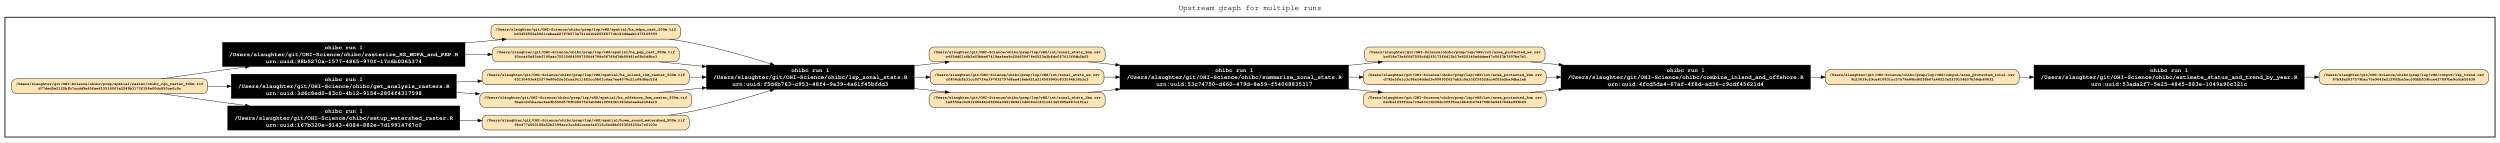
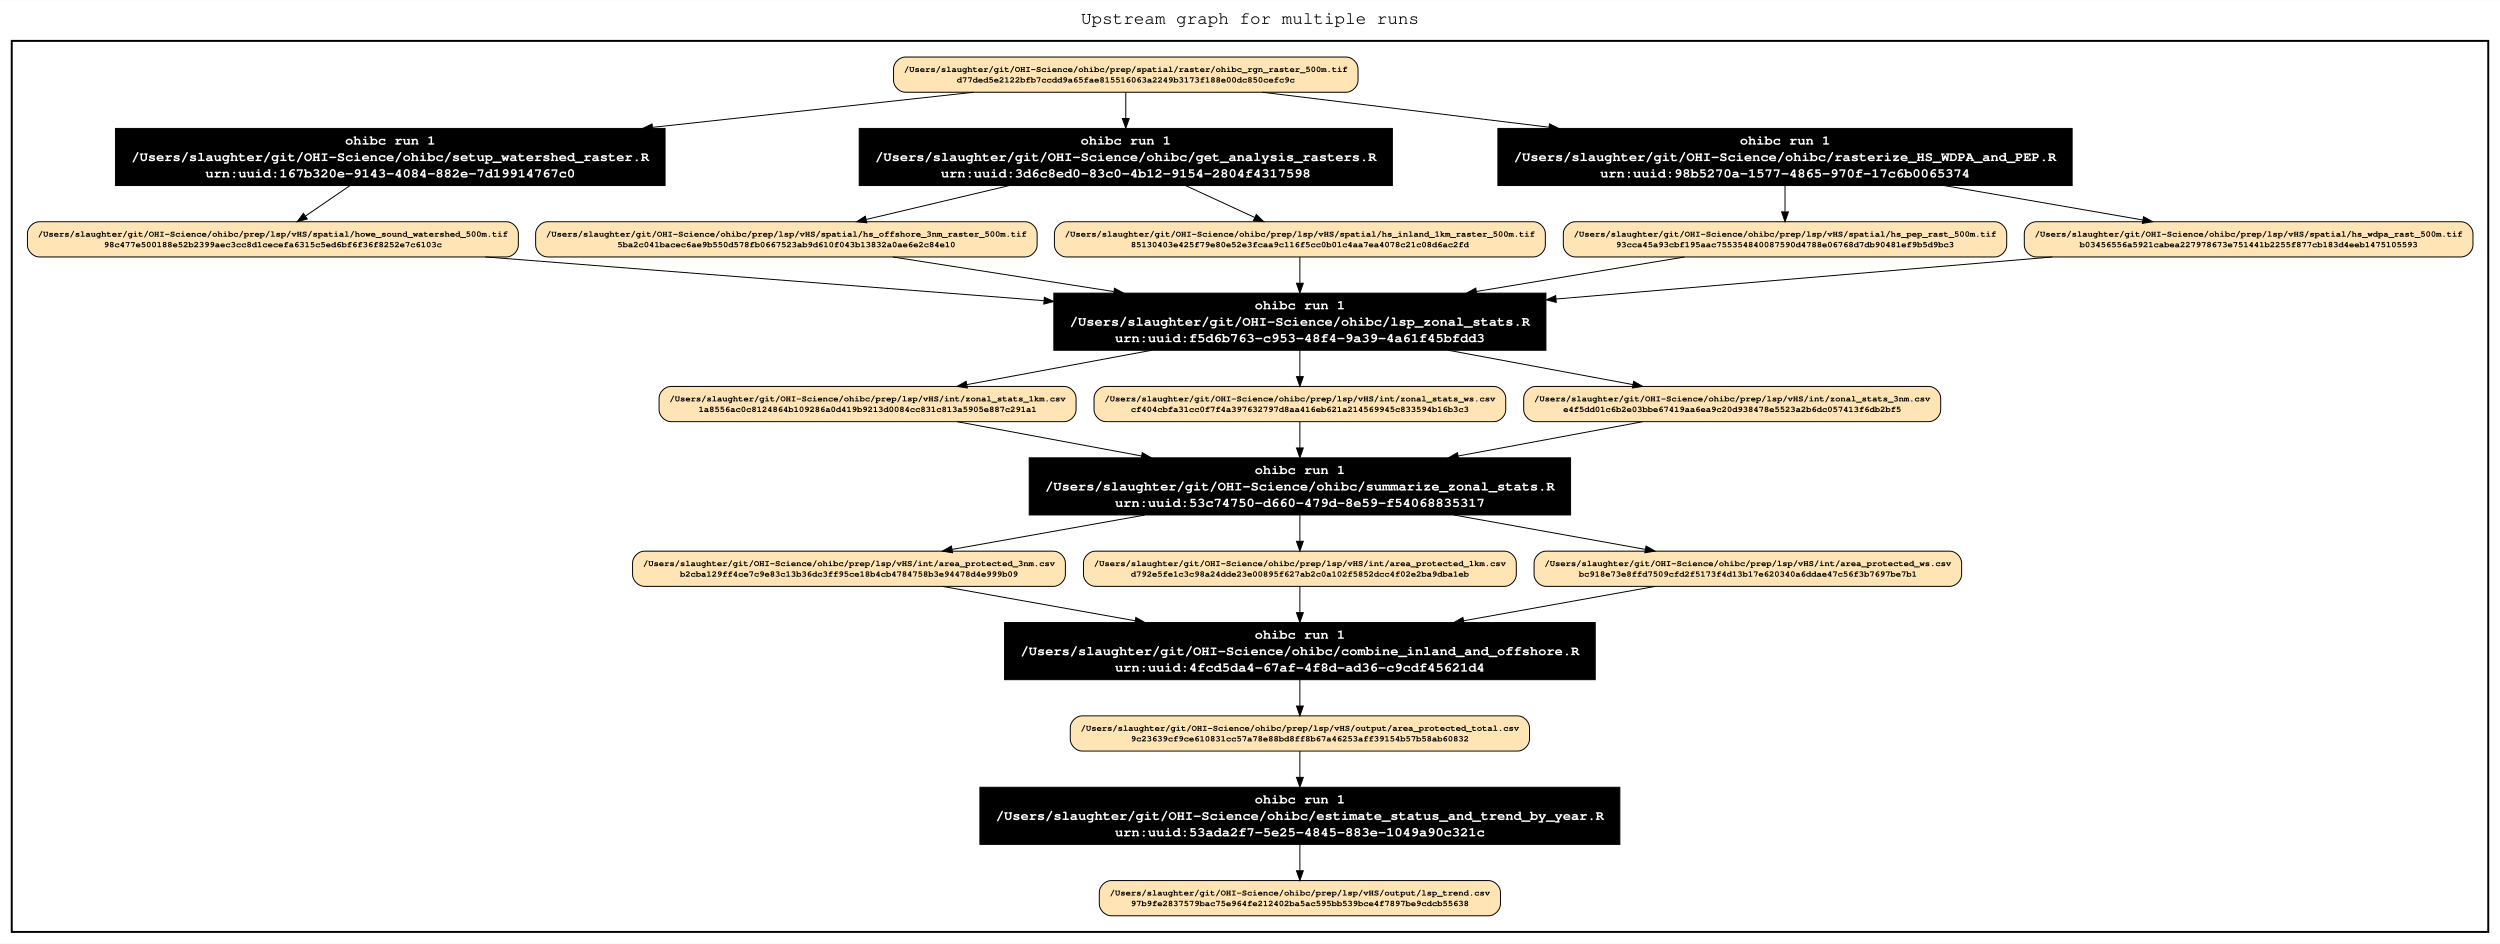
- <svg xmlns="http://www.w3.org/2000/svg" width="6054pt" height="344pt" viewBox="0.00 0.00 6054.09 343.60">
-   <g id="graph0" class="graph" transform="scale(1 1) rotate(0) translate(4 339.6)">
-     <polygon fill="white" stroke="none" points="-4,4 -4,-339.6 6050.09,-339.6 6050.09,4 -4,4" />
-     <text text-anchor="middle" x="3023.04" y="-315.4" font-family="Courier,monospace" font-size="18.00">Upstream graph for multiple runs</text>
+ <svg xmlns="http://www.w3.org/2000/svg" width="2556pt" height="965pt" viewBox="0.00 0.00 2556.00 964.60">
+   <g id="graph0" class="graph" transform="scale(1 1) rotate(0) translate(4 960.6)">
+     <polygon fill="white" stroke="none" points="-4,4 -4,-960.6 2552,-960.6 2552,4 -4,4" />
+     <text text-anchor="middle" x="1274" y="-936.4" font-family="Courier,monospace" font-size="18.00">Upstream graph for multiple runs</text>
    <g id="clust1" class="cluster">
-       <polygon fill="none" stroke="black" stroke-width="2" points="8,-8 8,-298 6038.09,-298 6038.09,-8 8,-8" />
+       <polygon fill="none" stroke="black" stroke-width="2" points="8,-8 8,-919 2540,-919 2540,-8 8,-8" />
    </g>
    <g id="clust2" class="cluster">
-       <polygon fill="none" stroke="white" stroke-width="2" points="16,-16 16,-290 6030.09,-290 6030.09,-16 16,-16" />
+       <polygon fill="none" stroke="white" stroke-width="2" points="16,-16 16,-911 2532,-911 2532,-16 16,-16" />
    </g>
    <g id="node1" class="node">
-       <polygon fill="black" stroke="black" points="3776.24,-123.8 3776.24,-182.2 4380.14,-182.2 4380.14,-123.8 3776.24,-123.8" />
-       <text text-anchor="middle" x="4078.19" y="-165.6" font-family="Courier,monospace" font-weight="bold" font-size="14.00" fill="white">ohibc run 1 </text>
-       <text text-anchor="middle" x="4078.19" y="-148.8" font-family="Courier,monospace" font-weight="bold" font-size="14.00" fill="white"> /Users/slaughter/git/OHI-Science/ohibc/combine_inland_and_offshore.R </text>
-       <text text-anchor="middle" x="4078.19" y="-132" font-family="Courier,monospace" font-weight="bold" font-size="14.00" fill="white"> urn:uuid:4fcd5da4-67af-4f8d-ad36-c9cdf45621d4</text>
+       <polygon fill="black" stroke="black" points="1023.05,-265.9 1023.05,-324.3 1626.95,-324.3 1626.95,-265.9 1023.05,-265.9" />
+       <text text-anchor="middle" x="1325" y="-307.7" font-family="Courier,monospace" font-weight="bold" font-size="14.00" fill="white">ohibc run 1 </text>
+       <text text-anchor="middle" x="1325" y="-290.9" font-family="Courier,monospace" font-weight="bold" font-size="14.00" fill="white"> /Users/slaughter/git/OHI-Science/ohibc/combine_inland_and_offshore.R </text>
+       <text text-anchor="middle" x="1325" y="-274.1" font-family="Courier,monospace" font-weight="bold" font-size="14.00" fill="white"> urn:uuid:4fcd5da4-67af-4f8d-ad36-c9cdf45621d4</text>
    </g>
    <g id="node9" class="node">
-       <path fill="#ffe4b5" stroke="black" d="M4428.14,-135C4428.14,-135 4873.66,-135 4873.66,-135 4879.66,-135 4885.66,-141 4885.66,-147 4885.66,-147 4885.66,-159 4885.66,-159 4885.66,-165 4879.66,-171 4873.66,-171 4873.66,-171 4428.14,-171 4428.14,-171 4422.14,-171 4416.14,-165 4416.14,-159 4416.14,-159 4416.14,-147 4416.14,-147 4416.14,-141 4422.14,-135 4428.14,-135" />
-       <text text-anchor="middle" x="4650.9" y="-155.9" font-family="Courier,monospace" font-weight="bold" font-size="9.00">/Users/slaughter/git/OHI-Science/ohibc/prep/lsp/vHS/output/area_protected_total.csv </text>
-       <text text-anchor="middle" x="4650.9" y="-145.1" font-family="Courier,monospace" font-weight="bold" font-size="9.00"> 9c23639cf9ce610831cc57a78e88bd8ff8b67a46253aff39154b57b58ab60832</text>
+       <path fill="#ffe4b5" stroke="black" d="M1102.24,-192.9C1102.24,-192.9 1547.76,-192.9 1547.76,-192.9 1553.76,-192.9 1559.76,-198.9 1559.76,-204.9 1559.76,-204.9 1559.76,-216.9 1559.76,-216.9 1559.76,-222.9 1553.76,-228.9 1547.76,-228.9 1547.76,-228.9 1102.24,-228.9 1102.24,-228.9 1096.24,-228.9 1090.24,-222.9 1090.24,-216.9 1090.24,-216.9 1090.24,-204.9 1090.24,-204.9 1090.24,-198.9 1096.24,-192.9 1102.24,-192.9" />
+       <text text-anchor="middle" x="1325" y="-213.6" font-family="Courier,monospace" font-weight="bold" font-size="9.00">/Users/slaughter/git/OHI-Science/ohibc/prep/lsp/vHS/output/area_protected_total.csv </text>
+       <text text-anchor="middle" x="1325" y="-202.8" font-family="Courier,monospace" font-weight="bold" font-size="9.00"> 9c23639cf9ce610831cc57a78e88bd8ff8b67a46253aff39154b57b58ab60832</text>
    </g>
    <g id="edge17" class="edge">
-       <path fill="none" stroke="black" d="M4380.42,-153C4388.9,-153 4397.36,-153 4405.77,-153" />
-       <polygon fill="black" stroke="black" points="4406,-156.5 4416,-153 4406,-149.5 4406,-156.5" />
+       <path fill="none" stroke="black" d="M1325,-265.811C1325,-257.191 1325,-247.735 1325,-239.182" />
+       <polygon fill="black" stroke="black" points="1328.5,-238.963 1325,-228.963 1321.5,-238.963 1328.5,-238.963" />
    </g>
    <g id="node2" class="node">
-       <polygon fill="black" stroke="black" points="2708.2,-123.8 2708.2,-182.2 3261.71,-182.2 3261.71,-123.8 2708.2,-123.8" />
-       <text text-anchor="middle" x="2984.95" y="-165.6" font-family="Courier,monospace" font-weight="bold" font-size="14.00" fill="white">ohibc run 1 </text>
-       <text text-anchor="middle" x="2984.95" y="-148.8" font-family="Courier,monospace" font-weight="bold" font-size="14.00" fill="white"> /Users/slaughter/git/OHI-Science/ohibc/summarize_zonal_stats.R </text>
-       <text text-anchor="middle" x="2984.95" y="-132" font-family="Courier,monospace" font-weight="bold" font-size="14.00" fill="white"> urn:uuid:53c74750-d660-479d-8e59-f54068835317</text>
+       <polygon fill="black" stroke="black" points="1048.24,-434.3 1048.24,-492.7 1601.76,-492.7 1601.76,-434.3 1048.24,-434.3" />
+       <text text-anchor="middle" x="1325" y="-476.1" font-family="Courier,monospace" font-weight="bold" font-size="14.00" fill="white">ohibc run 1 </text>
+       <text text-anchor="middle" x="1325" y="-459.3" font-family="Courier,monospace" font-weight="bold" font-size="14.00" fill="white"> /Users/slaughter/git/OHI-Science/ohibc/summarize_zonal_stats.R </text>
+       <text text-anchor="middle" x="1325" y="-442.5" font-family="Courier,monospace" font-weight="bold" font-size="14.00" fill="white"> urn:uuid:53c74750-d660-479d-8e59-f54068835317</text>
    </g>
    <g id="node16" class="node">
-       <path fill="#ffe4b5" stroke="black" d="M3309.71,-80C3309.71,-80 3728.24,-80 3728.24,-80 3734.24,-80 3740.24,-86 3740.24,-92 3740.24,-92 3740.24,-104 3740.24,-104 3740.24,-110 3734.24,-116 3728.24,-116 3728.24,-116 3309.71,-116 3309.71,-116 3303.71,-116 3297.71,-110 3297.71,-104 3297.71,-104 3297.71,-92 3297.71,-92 3297.71,-86 3303.71,-80 3309.71,-80" />
-       <text text-anchor="middle" x="3518.97" y="-100.9" font-family="Courier,monospace" font-weight="bold" font-size="9.00">/Users/slaughter/git/OHI-Science/ohibc/prep/lsp/vHS/int/area_protected_3nm.csv </text>
-       <text text-anchor="middle" x="3518.97" y="-90.1" font-family="Courier,monospace" font-weight="bold" font-size="9.00"> b2cba129ff4ce7c9e83c13b36dc3ff95ce18b4cb4784758b3e94478d4e999b09</text>
+       <path fill="#ffe4b5" stroke="black" d="M654.736,-361.3C654.736,-361.3 1073.26,-361.3 1073.26,-361.3 1079.26,-361.3 1085.26,-367.3 1085.26,-373.3 1085.26,-373.3 1085.26,-385.3 1085.26,-385.3 1085.26,-391.3 1079.26,-397.3 1073.26,-397.3 1073.26,-397.3 654.736,-397.3 654.736,-397.3 648.736,-397.3 642.736,-391.3 642.736,-385.3 642.736,-385.3 642.736,-373.3 642.736,-373.3 642.736,-367.3 648.736,-361.3 654.736,-361.3" />
+       <text text-anchor="middle" x="864" y="-382" font-family="Courier,monospace" font-weight="bold" font-size="9.00">/Users/slaughter/git/OHI-Science/ohibc/prep/lsp/vHS/int/area_protected_3nm.csv </text>
+       <text text-anchor="middle" x="864" y="-371.2" font-family="Courier,monospace" font-weight="bold" font-size="9.00"> b2cba129ff4ce7c9e83c13b36dc3ff95ce18b4cb4784758b3e94478d4e999b09</text>
    </g>
    <g id="edge24" class="edge">
-       <path fill="none" stroke="black" d="M3262.09,-124.453C3286.22,-121.958 3310.25,-119.474 3333.36,-117.085" />
-       <polygon fill="black" stroke="black" points="3333.97,-120.54 3343.56,-116.03 3333.25,-113.577 3333.97,-120.54" />
+       <path fill="none" stroke="black" d="M1166.67,-434.269C1101.53,-422.653 1027.83,-409.511 969.461,-399.105" />
+       <polygon fill="black" stroke="black" points="969.95,-395.637 959.491,-397.327 968.721,-402.528 969.95,-395.637" />
    </g>
    <g id="node17" class="node">
-       <path fill="#ffe4b5" stroke="black" d="M3309.71,-135C3309.71,-135 3728.24,-135 3728.24,-135 3734.24,-135 3740.24,-141 3740.24,-147 3740.24,-147 3740.24,-159 3740.24,-159 3740.24,-165 3734.24,-171 3728.24,-171 3728.24,-171 3309.71,-171 3309.71,-171 3303.71,-171 3297.71,-165 3297.71,-159 3297.71,-159 3297.71,-147 3297.71,-147 3297.71,-141 3303.71,-135 3309.71,-135" />
-       <text text-anchor="middle" x="3518.97" y="-155.9" font-family="Courier,monospace" font-weight="bold" font-size="9.00">/Users/slaughter/git/OHI-Science/ohibc/prep/lsp/vHS/int/area_protected_1km.csv </text>
-       <text text-anchor="middle" x="3518.97" y="-145.1" font-family="Courier,monospace" font-weight="bold" font-size="9.00"> d792e5fe1c3c98a24dde23e00895f627ab2c0a102f5852dcc4f02e2ba9dba1eb</text>
+       <path fill="#ffe4b5" stroke="black" d="M1115.74,-361.3C1115.74,-361.3 1534.26,-361.3 1534.26,-361.3 1540.26,-361.3 1546.26,-367.3 1546.26,-373.3 1546.26,-373.3 1546.26,-385.3 1546.26,-385.3 1546.26,-391.3 1540.26,-397.3 1534.26,-397.3 1534.26,-397.3 1115.74,-397.3 1115.74,-397.3 1109.74,-397.3 1103.74,-391.3 1103.74,-385.3 1103.74,-385.3 1103.74,-373.3 1103.74,-373.3 1103.74,-367.3 1109.74,-361.3 1115.74,-361.3" />
+       <text text-anchor="middle" x="1325" y="-382" font-family="Courier,monospace" font-weight="bold" font-size="9.00">/Users/slaughter/git/OHI-Science/ohibc/prep/lsp/vHS/int/area_protected_1km.csv </text>
+       <text text-anchor="middle" x="1325" y="-371.2" font-family="Courier,monospace" font-weight="bold" font-size="9.00"> d792e5fe1c3c98a24dde23e00895f627ab2c0a102f5852dcc4f02e2ba9dba1eb</text>
    </g>
    <g id="edge25" class="edge">
-       <path fill="none" stroke="black" d="M3262.09,-153C3270.54,-153 3278.98,-153 3287.38,-153" />
-       <polygon fill="black" stroke="black" points="3287.59,-156.5 3297.59,-153 3287.59,-149.5 3287.59,-156.5" />
+       <path fill="none" stroke="black" d="M1325,-434.211C1325,-425.591 1325,-416.135 1325,-407.582" />
+       <polygon fill="black" stroke="black" points="1328.5,-407.363 1325,-397.363 1321.5,-407.363 1328.5,-407.363" />
    </g>
    <g id="node19" class="node">
-       <path fill="#ffe4b5" stroke="black" d="M3312.41,-190C3312.41,-190 3725.54,-190 3725.54,-190 3731.54,-190 3737.54,-196 3737.54,-202 3737.54,-202 3737.54,-214 3737.54,-214 3737.54,-220 3731.54,-226 3725.54,-226 3725.54,-226 3312.41,-226 3312.41,-226 3306.41,-226 3300.41,-220 3300.41,-214 3300.41,-214 3300.41,-202 3300.41,-202 3300.41,-196 3306.41,-190 3312.41,-190" />
-       <text text-anchor="middle" x="3518.97" y="-210.9" font-family="Courier,monospace" font-weight="bold" font-size="9.00">/Users/slaughter/git/OHI-Science/ohibc/prep/lsp/vHS/int/area_protected_ws.csv </text>
-       <text text-anchor="middle" x="3518.97" y="-200.1" font-family="Courier,monospace" font-weight="bold" font-size="9.00"> bc918e73e8ffd7509cfd2f5173f4d13b17e620340a6ddae47c56f3b7697be7b1</text>
+       <path fill="#ffe4b5" stroke="black" d="M1576.44,-361.3C1576.44,-361.3 1989.56,-361.3 1989.56,-361.3 1995.56,-361.3 2001.56,-367.3 2001.56,-373.3 2001.56,-373.3 2001.56,-385.3 2001.56,-385.3 2001.56,-391.3 1995.56,-397.3 1989.56,-397.3 1989.56,-397.3 1576.44,-397.3 1576.44,-397.3 1570.44,-397.3 1564.44,-391.3 1564.44,-385.3 1564.44,-385.3 1564.44,-373.3 1564.44,-373.3 1564.44,-367.3 1570.44,-361.3 1576.44,-361.3" />
+       <text text-anchor="middle" x="1783" y="-382" font-family="Courier,monospace" font-weight="bold" font-size="9.00">/Users/slaughter/git/OHI-Science/ohibc/prep/lsp/vHS/int/area_protected_ws.csv </text>
+       <text text-anchor="middle" x="1783" y="-371.2" font-family="Courier,monospace" font-weight="bold" font-size="9.00"> bc918e73e8ffd7509cfd2f5173f4d13b17e620340a6ddae47c56f3b7697be7b1</text>
    </g>
    <g id="edge26" class="edge">
-       <path fill="none" stroke="black" d="M3262.09,-181.547C3286.22,-184.042 3310.25,-186.526 3333.36,-188.915" />
-       <polygon fill="black" stroke="black" points="3333.25,-192.423 3343.56,-189.97 3333.97,-185.46 3333.25,-192.423" />
+       <path fill="none" stroke="black" d="M1482.3,-434.269C1547.02,-422.653 1620.24,-409.511 1678.22,-399.105" />
+       <polygon fill="black" stroke="black" points="1678.91,-402.538 1688.13,-397.327 1677.67,-395.648 1678.91,-402.538" />
    </g>
    <g id="node3" class="node">
-       <polygon fill="black" stroke="black" points="1706.75,-123.8 1706.75,-182.2 2209.86,-182.2 2209.86,-123.8 1706.75,-123.8" />
-       <text text-anchor="middle" x="1958.3" y="-165.6" font-family="Courier,monospace" font-weight="bold" font-size="14.00" fill="white">ohibc run 1 </text>
-       <text text-anchor="middle" x="1958.3" y="-148.8" font-family="Courier,monospace" font-weight="bold" font-size="14.00" fill="white"> /Users/slaughter/git/OHI-Science/ohibc/lsp_zonal_stats.R </text>
-       <text text-anchor="middle" x="1958.3" y="-132" font-family="Courier,monospace" font-weight="bold" font-size="14.00" fill="white"> urn:uuid:f5d6b763-c953-48f4-9a39-4a61f45bfdd3</text>
+       <polygon fill="black" stroke="black" points="1073.44,-602.7 1073.44,-661.1 1576.56,-661.1 1576.56,-602.7 1073.44,-602.7" />
+       <text text-anchor="middle" x="1325" y="-644.5" font-family="Courier,monospace" font-weight="bold" font-size="14.00" fill="white">ohibc run 1 </text>
+       <text text-anchor="middle" x="1325" y="-627.7" font-family="Courier,monospace" font-weight="bold" font-size="14.00" fill="white"> /Users/slaughter/git/OHI-Science/ohibc/lsp_zonal_stats.R </text>
+       <text text-anchor="middle" x="1325" y="-610.9" font-family="Courier,monospace" font-weight="bold" font-size="14.00" fill="white"> urn:uuid:f5d6b763-c953-48f4-9a39-4a61f45bfdd3</text>
    </g>
    <g id="node10" class="node">
-       <path fill="#ffe4b5" stroke="black" d="M2257.86,-80C2257.86,-80 2660.2,-80 2660.2,-80 2666.2,-80 2672.2,-86 2672.2,-92 2672.2,-92 2672.2,-104 2672.2,-104 2672.2,-110 2666.2,-116 2660.2,-116 2660.2,-116 2257.86,-116 2257.86,-116 2251.86,-116 2245.86,-110 2245.86,-104 2245.86,-104 2245.86,-92 2245.86,-92 2245.86,-86 2251.86,-80 2257.86,-80" />
-       <text text-anchor="middle" x="2459.03" y="-100.9" font-family="Courier,monospace" font-weight="bold" font-size="9.00">/Users/slaughter/git/OHI-Science/ohibc/prep/lsp/vHS/int/zonal_stats_1km.csv </text>
-       <text text-anchor="middle" x="2459.03" y="-90.1" font-family="Courier,monospace" font-weight="bold" font-size="9.00"> 1a8556ac0c8124864b109286a0d419b9213d0084cc831c813a5905e887c291a1</text>
+       <path fill="#ffe4b5" stroke="black" d="M681.834,-529.7C681.834,-529.7 1084.17,-529.7 1084.17,-529.7 1090.17,-529.7 1096.17,-535.7 1096.17,-541.7 1096.17,-541.7 1096.17,-553.7 1096.17,-553.7 1096.17,-559.7 1090.17,-565.7 1084.17,-565.7 1084.17,-565.7 681.834,-565.7 681.834,-565.7 675.834,-565.7 669.834,-559.7 669.834,-553.7 669.834,-553.7 669.834,-541.7 669.834,-541.7 669.834,-535.7 675.834,-529.7 681.834,-529.7" />
+       <text text-anchor="middle" x="883" y="-550.4" font-family="Courier,monospace" font-weight="bold" font-size="9.00">/Users/slaughter/git/OHI-Science/ohibc/prep/lsp/vHS/int/zonal_stats_1km.csv </text>
+       <text text-anchor="middle" x="883" y="-539.6" font-family="Courier,monospace" font-weight="bold" font-size="9.00"> 1a8556ac0c8124864b109286a0d419b9213d0084cc831c813a5905e887c291a1</text>
    </g>
    <g id="edge18" class="edge">
-       <path fill="none" stroke="black" d="M2210.13,-125.339C2235.28,-122.565 2260.41,-119.794 2284.5,-117.137" />
-       <polygon fill="black" stroke="black" points="2285.2,-120.581 2294.75,-116.006 2284.43,-113.624 2285.2,-120.581" />
+       <path fill="none" stroke="black" d="M1173.2,-602.669C1110.87,-591.077 1040.37,-577.966 984.462,-567.569" />
+       <polygon fill="black" stroke="black" points="985.027,-564.114 974.555,-565.727 983.747,-570.996 985.027,-564.114" />
    </g>
    <g id="node12" class="node">
-       <path fill="#ffe4b5" stroke="black" d="M2260.56,-135C2260.56,-135 2657.5,-135 2657.5,-135 2663.5,-135 2669.5,-141 2669.5,-147 2669.5,-147 2669.5,-159 2669.5,-159 2669.5,-165 2663.5,-171 2657.5,-171 2657.5,-171 2260.56,-171 2260.56,-171 2254.56,-171 2248.56,-165 2248.56,-159 2248.56,-159 2248.56,-147 2248.56,-147 2248.56,-141 2254.56,-135 2260.56,-135" />
-       <text text-anchor="middle" x="2459.03" y="-155.9" font-family="Courier,monospace" font-weight="bold" font-size="9.00">/Users/slaughter/git/OHI-Science/ohibc/prep/lsp/vHS/int/zonal_stats_ws.csv </text>
-       <text text-anchor="middle" x="2459.03" y="-145.1" font-family="Courier,monospace" font-weight="bold" font-size="9.00"> cf404cbfa31cc0f7f4a397632797d8aa416eb621a214569945c833594b16b3c3</text>
+       <path fill="#ffe4b5" stroke="black" d="M1126.53,-529.7C1126.53,-529.7 1523.47,-529.7 1523.47,-529.7 1529.47,-529.7 1535.47,-535.7 1535.47,-541.7 1535.47,-541.7 1535.47,-553.7 1535.47,-553.7 1535.47,-559.7 1529.47,-565.7 1523.47,-565.7 1523.47,-565.7 1126.53,-565.7 1126.53,-565.7 1120.53,-565.7 1114.53,-559.7 1114.53,-553.7 1114.53,-553.7 1114.53,-541.7 1114.53,-541.7 1114.53,-535.7 1120.53,-529.7 1126.53,-529.7" />
+       <text text-anchor="middle" x="1325" y="-550.4" font-family="Courier,monospace" font-weight="bold" font-size="9.00">/Users/slaughter/git/OHI-Science/ohibc/prep/lsp/vHS/int/zonal_stats_ws.csv </text>
+       <text text-anchor="middle" x="1325" y="-539.6" font-family="Courier,monospace" font-weight="bold" font-size="9.00"> cf404cbfa31cc0f7f4a397632797d8aa416eb621a214569945c833594b16b3c3</text>
    </g>
    <g id="edge20" class="edge">
-       <path fill="none" stroke="black" d="M2210.13,-153C2219.57,-153 2229.01,-153 2238.39,-153" />
-       <polygon fill="black" stroke="black" points="2238.54,-156.5 2248.54,-153 2238.54,-149.5 2238.54,-156.5" />
+       <path fill="none" stroke="black" d="M1325,-602.611C1325,-593.991 1325,-584.535 1325,-575.982" />
+       <polygon fill="black" stroke="black" points="1328.5,-575.763 1325,-565.763 1321.5,-575.763 1328.5,-575.763" />
    </g>
    <g id="node21" class="node">
-       <path fill="#ffe4b5" stroke="black" d="M2257.86,-190C2257.86,-190 2660.2,-190 2660.2,-190 2666.2,-190 2672.2,-196 2672.2,-202 2672.2,-202 2672.2,-214 2672.2,-214 2672.2,-220 2666.2,-226 2660.2,-226 2660.2,-226 2257.86,-226 2257.86,-226 2251.86,-226 2245.86,-220 2245.86,-214 2245.86,-214 2245.86,-202 2245.86,-202 2245.86,-196 2251.86,-190 2257.86,-190" />
-       <text text-anchor="middle" x="2459.03" y="-210.9" font-family="Courier,monospace" font-weight="bold" font-size="9.00">/Users/slaughter/git/OHI-Science/ohibc/prep/lsp/vHS/int/zonal_stats_3nm.csv </text>
-       <text text-anchor="middle" x="2459.03" y="-200.1" font-family="Courier,monospace" font-weight="bold" font-size="9.00"> e4f5dd01c6b2e03bbe67419aa6ea9c20d938478e5523a2b6dc057413f6db2bf5</text>
+       <path fill="#ffe4b5" stroke="black" d="M1565.83,-529.7C1565.83,-529.7 1968.17,-529.7 1968.17,-529.7 1974.17,-529.7 1980.17,-535.7 1980.17,-541.7 1980.17,-541.7 1980.17,-553.7 1980.17,-553.7 1980.17,-559.7 1974.17,-565.7 1968.17,-565.7 1968.17,-565.7 1565.83,-565.7 1565.83,-565.7 1559.83,-565.7 1553.83,-559.7 1553.83,-553.7 1553.83,-553.7 1553.83,-541.7 1553.83,-541.7 1553.83,-535.7 1559.83,-529.7 1565.83,-529.7" />
+       <text text-anchor="middle" x="1767" y="-550.4" font-family="Courier,monospace" font-weight="bold" font-size="9.00">/Users/slaughter/git/OHI-Science/ohibc/prep/lsp/vHS/int/zonal_stats_3nm.csv </text>
+       <text text-anchor="middle" x="1767" y="-539.6" font-family="Courier,monospace" font-weight="bold" font-size="9.00"> e4f5dd01c6b2e03bbe67419aa6ea9c20d938478e5523a2b6dc057413f6db2bf5</text>
    </g>
    <g id="edge28" class="edge">
-       <path fill="none" stroke="black" d="M2210.13,-180.661C2235.28,-183.435 2260.41,-186.206 2284.5,-188.863" />
-       <polygon fill="black" stroke="black" points="2284.43,-192.376 2294.75,-189.994 2285.2,-185.419 2284.43,-192.376" />
+       <path fill="none" stroke="black" d="M1476.8,-602.669C1539.13,-591.077 1609.63,-577.966 1665.54,-567.569" />
+       <polygon fill="black" stroke="black" points="1666.25,-570.996 1675.44,-565.727 1664.97,-564.114 1666.25,-570.996" />
    </g>
    <g id="node4" class="node">
-       <polygon fill="black" stroke="black" points="547.521,-24.8 547.521,-83.2 1109.43,-83.2 1109.43,-24.8 547.521,-24.8" />
-       <text text-anchor="middle" x="828.476" y="-66.6" font-family="Courier,monospace" font-weight="bold" font-size="14.00" fill="white">ohibc run 1 </text>
-       <text text-anchor="middle" x="828.476" y="-49.8" font-family="Courier,monospace" font-weight="bold" font-size="14.00" fill="white"> /Users/slaughter/git/OHI-Science/ohibc/setup_watershed_raster.R </text>
-       <text text-anchor="middle" x="828.476" y="-33" font-family="Courier,monospace" font-weight="bold" font-size="14.00" fill="white"> urn:uuid:167b320e-9143-4084-882e-7d19914767c0</text>
+       <polygon fill="black" stroke="black" points="114.045,-771.1 114.045,-829.5 675.955,-829.5 675.955,-771.1 114.045,-771.1" />
+       <text text-anchor="middle" x="395" y="-812.9" font-family="Courier,monospace" font-weight="bold" font-size="14.00" fill="white">ohibc run 1 </text>
+       <text text-anchor="middle" x="395" y="-796.1" font-family="Courier,monospace" font-weight="bold" font-size="14.00" fill="white"> /Users/slaughter/git/OHI-Science/ohibc/setup_watershed_raster.R </text>
+       <text text-anchor="middle" x="395" y="-779.3" font-family="Courier,monospace" font-weight="bold" font-size="14.00" fill="white"> urn:uuid:167b320e-9143-4084-882e-7d19914767c0</text>
    </g>
    <g id="node13" class="node">
-       <path fill="#ffe4b5" stroke="black" d="M1175.43,-25C1175.43,-25 1653.35,-25 1653.35,-25 1659.35,-25 1665.35,-31 1665.35,-37 1665.35,-37 1665.35,-49 1665.35,-49 1665.35,-55 1659.35,-61 1653.35,-61 1653.35,-61 1175.43,-61 1175.43,-61 1169.43,-61 1163.43,-55 1163.43,-49 1163.43,-49 1163.43,-37 1163.43,-37 1163.43,-31 1169.43,-25 1175.43,-25" />
-       <text text-anchor="middle" x="1414.39" y="-45.9" font-family="Courier,monospace" font-weight="bold" font-size="9.00">/Users/slaughter/git/OHI-Science/ohibc/prep/lsp/vHS/spatial/howe_sound_watershed_500m.tif </text>
-       <text text-anchor="middle" x="1414.39" y="-35.1" font-family="Courier,monospace" font-weight="bold" font-size="9.00"> 98c477e500188e52b2399aec3cc8d1cecefa6315c5ed6bf6f36f8252e7c6103c</text>
+       <path fill="#ffe4b5" stroke="black" d="M36.041,-698.1C36.041,-698.1 513.959,-698.1 513.959,-698.1 519.959,-698.1 525.959,-704.1 525.959,-710.1 525.959,-710.1 525.959,-722.1 525.959,-722.1 525.959,-728.1 519.959,-734.1 513.959,-734.1 513.959,-734.1 36.041,-734.1 36.041,-734.1 30.041,-734.1 24.041,-728.1 24.041,-722.1 24.041,-722.1 24.041,-710.1 24.041,-710.1 24.041,-704.1 30.041,-698.1 36.041,-698.1" />
+       <text text-anchor="middle" x="275" y="-718.8" font-family="Courier,monospace" font-weight="bold" font-size="9.00">/Users/slaughter/git/OHI-Science/ohibc/prep/lsp/vHS/spatial/howe_sound_watershed_500m.tif </text>
+       <text text-anchor="middle" x="275" y="-708" font-family="Courier,monospace" font-weight="bold" font-size="9.00"> 98c477e500188e52b2399aec3cc8d1cecefa6315c5ed6bf6f36f8252e7c6103c</text>
    </g>
    <g id="edge21" class="edge">
-       <path fill="none" stroke="black" d="M1109.46,-48.725C1124.08,-48.45 1138.75,-48.174 1153.31,-47.9" />
-       <polygon fill="black" stroke="black" points="1153.44,-51.398 1163.37,-47.71 1153.3,-44.399 1153.44,-51.398" />
+       <path fill="none" stroke="black" d="M353.703,-771.011C338.881,-760.858 322.367,-749.546 308.309,-739.916" />
+       <polygon fill="black" stroke="black" points="310.138,-736.927 299.91,-734.163 306.182,-742.702 310.138,-736.927" />
    </g>
    <g id="node5" class="node">
-       <polygon fill="black" stroke="black" points="555.92,-101.8 555.92,-160.2 1101.03,-160.2 1101.03,-101.8 555.92,-101.8" />
-       <text text-anchor="middle" x="828.476" y="-143.6" font-family="Courier,monospace" font-weight="bold" font-size="14.00" fill="white">ohibc run 1 </text>
-       <text text-anchor="middle" x="828.476" y="-126.8" font-family="Courier,monospace" font-weight="bold" font-size="14.00" fill="white"> /Users/slaughter/git/OHI-Science/ohibc/get_analysis_rasters.R </text>
-       <text text-anchor="middle" x="828.476" y="-110" font-family="Courier,monospace" font-weight="bold" font-size="14.00" fill="white"> urn:uuid:3d6c8ed0-83c0-4b12-9154-2804f4317598</text>
+       <polygon fill="black" stroke="black" points="874.444,-771.1 874.444,-829.5 1419.56,-829.5 1419.56,-771.1 874.444,-771.1" />
+       <text text-anchor="middle" x="1147" y="-812.9" font-family="Courier,monospace" font-weight="bold" font-size="14.00" fill="white">ohibc run 1 </text>
+       <text text-anchor="middle" x="1147" y="-796.1" font-family="Courier,monospace" font-weight="bold" font-size="14.00" fill="white"> /Users/slaughter/git/OHI-Science/ohibc/get_analysis_rasters.R </text>
+       <text text-anchor="middle" x="1147" y="-779.3" font-family="Courier,monospace" font-weight="bold" font-size="14.00" fill="white"> urn:uuid:3d6c8ed0-83c0-4b12-9154-2804f4317598</text>
    </g>
    <g id="node8" class="node">
-       <path fill="#ffe4b5" stroke="black" d="M1170.03,-80C1170.03,-80 1658.75,-80 1658.75,-80 1664.75,-80 1670.75,-86 1670.75,-92 1670.75,-92 1670.75,-104 1670.75,-104 1670.75,-110 1664.75,-116 1658.75,-116 1658.75,-116 1170.03,-116 1170.03,-116 1164.03,-116 1158.03,-110 1158.03,-104 1158.03,-104 1158.03,-92 1158.03,-92 1158.03,-86 1164.03,-80 1170.03,-80" />
-       <text text-anchor="middle" x="1414.39" y="-100.9" font-family="Courier,monospace" font-weight="bold" font-size="9.00">/Users/slaughter/git/OHI-Science/ohibc/prep/lsp/vHS/spatial/hs_offshore_3nm_raster_500m.tif </text>
-       <text text-anchor="middle" x="1414.39" y="-90.1" font-family="Courier,monospace" font-weight="bold" font-size="9.00"> 5ba2c041bacec6ae9b550d578fb0667523ab9d610f043b13832a0ae6e2c84e10</text>
+       <path fill="#ffe4b5" stroke="black" d="M555.641,-698.1C555.641,-698.1 1044.36,-698.1 1044.36,-698.1 1050.36,-698.1 1056.36,-704.1 1056.36,-710.1 1056.36,-710.1 1056.36,-722.1 1056.36,-722.1 1056.36,-728.1 1050.36,-734.1 1044.36,-734.1 1044.36,-734.1 555.641,-734.1 555.641,-734.1 549.641,-734.1 543.641,-728.1 543.641,-722.1 543.641,-722.1 543.641,-710.1 543.641,-710.1 543.641,-704.1 549.641,-698.1 555.641,-698.1" />
+       <text text-anchor="middle" x="800" y="-718.8" font-family="Courier,monospace" font-weight="bold" font-size="9.00">/Users/slaughter/git/OHI-Science/ohibc/prep/lsp/vHS/spatial/hs_offshore_3nm_raster_500m.tif </text>
+       <text text-anchor="middle" x="800" y="-708" font-family="Courier,monospace" font-weight="bold" font-size="9.00"> 5ba2c041bacec6ae9b550d578fb0667523ab9d610f043b13832a0ae6e2c84e10</text>
    </g>
    <g id="edge16" class="edge">
-       <path fill="none" stroke="black" d="M1101.35,-115.635C1116.72,-114.766 1132.18,-113.893 1147.53,-113.025" />
-       <polygon fill="black" stroke="black" points="1147.82,-116.514 1157.61,-112.455 1147.43,-109.525 1147.82,-116.514" />
+       <path fill="none" stroke="black" d="M1027.58,-771.011C979.476,-759.616 925.206,-746.76 881.73,-736.461" />
+       <polygon fill="black" stroke="black" points="882.313,-733.002 871.775,-734.103 880.699,-739.814 882.313,-733.002" />
    </g>
    <g id="node11" class="node">
-       <path fill="#ffe4b5" stroke="black" d="M1175.43,-135C1175.43,-135 1653.35,-135 1653.35,-135 1659.35,-135 1665.35,-141 1665.35,-147 1665.35,-147 1665.35,-159 1665.35,-159 1665.35,-165 1659.35,-171 1653.35,-171 1653.35,-171 1175.43,-171 1175.43,-171 1169.43,-171 1163.43,-165 1163.43,-159 1163.43,-159 1163.43,-147 1163.43,-147 1163.43,-141 1169.43,-135 1175.43,-135" />
-       <text text-anchor="middle" x="1414.39" y="-155.9" font-family="Courier,monospace" font-weight="bold" font-size="9.00">/Users/slaughter/git/OHI-Science/ohibc/prep/lsp/vHS/spatial/hs_inland_1km_raster_500m.tif </text>
-       <text text-anchor="middle" x="1414.39" y="-145.1" font-family="Courier,monospace" font-weight="bold" font-size="9.00"> 85130403e425f79e80e52e3fcaa9c116f5cc0b01c4aa7ea4078c21c08d6ac2fd</text>
+       <path fill="#ffe4b5" stroke="black" d="M1086.04,-698.1C1086.04,-698.1 1563.96,-698.1 1563.96,-698.1 1569.96,-698.1 1575.96,-704.1 1575.96,-710.1 1575.96,-710.1 1575.96,-722.1 1575.96,-722.1 1575.96,-728.1 1569.96,-734.1 1563.96,-734.1 1563.96,-734.1 1086.04,-734.1 1086.04,-734.1 1080.04,-734.1 1074.04,-728.1 1074.04,-722.1 1074.04,-722.1 1074.04,-710.1 1074.04,-710.1 1074.04,-704.1 1080.04,-698.1 1086.04,-698.1" />
+       <text text-anchor="middle" x="1325" y="-718.8" font-family="Courier,monospace" font-weight="bold" font-size="9.00">/Users/slaughter/git/OHI-Science/ohibc/prep/lsp/vHS/spatial/hs_inland_1km_raster_500m.tif </text>
+       <text text-anchor="middle" x="1325" y="-708" font-family="Courier,monospace" font-weight="bold" font-size="9.00"> 85130403e425f79e80e52e3fcaa9c116f5cc0b01c4aa7ea4078c21c08d6ac2fd</text>
    </g>
    <g id="edge19" class="edge">
-       <path fill="none" stroke="black" d="M1101.35,-141.243C1118.63,-141.895 1136.02,-142.549 1153.25,-143.199" />
-       <polygon fill="black" stroke="black" points="1153.25,-146.701 1163.38,-143.58 1153.51,-139.706 1153.25,-146.701" />
+       <path fill="none" stroke="black" d="M1208.26,-771.011C1231.38,-760.332 1257.29,-748.369 1278.81,-738.431" />
+       <polygon fill="black" stroke="black" points="1280.44,-741.533 1288.05,-734.163 1277.5,-735.178 1280.44,-741.533" />
    </g>
    <g id="node6" class="node">
-       <polygon fill="black" stroke="black" points="534.923,-178.8 534.923,-237.2 1122.03,-237.2 1122.03,-178.8 534.923,-178.8" />
-       <text text-anchor="middle" x="828.476" y="-220.6" font-family="Courier,monospace" font-weight="bold" font-size="14.00" fill="white">ohibc run 1 </text>
-       <text text-anchor="middle" x="828.476" y="-203.8" font-family="Courier,monospace" font-weight="bold" font-size="14.00" fill="white"> /Users/slaughter/git/OHI-Science/ohibc/rasterize_HS_WDPA_and_PEP.R </text>
-       <text text-anchor="middle" x="828.476" y="-187" font-family="Courier,monospace" font-weight="bold" font-size="14.00" fill="white"> urn:uuid:98b5270a-1577-4865-970f-17c6b0065374</text>
+       <polygon fill="black" stroke="black" points="1527.45,-771.1 1527.45,-829.5 2114.55,-829.5 2114.55,-771.1 1527.45,-771.1" />
+       <text text-anchor="middle" x="1821" y="-812.9" font-family="Courier,monospace" font-weight="bold" font-size="14.00" fill="white">ohibc run 1 </text>
+       <text text-anchor="middle" x="1821" y="-796.1" font-family="Courier,monospace" font-weight="bold" font-size="14.00" fill="white"> /Users/slaughter/git/OHI-Science/ohibc/rasterize_HS_WDPA_and_PEP.R </text>
+       <text text-anchor="middle" x="1821" y="-779.3" font-family="Courier,monospace" font-weight="bold" font-size="14.00" fill="white"> urn:uuid:98b5270a-1577-4865-970f-17c6b0065374</text>
    </g>
    <g id="node14" class="node">
-       <path fill="#ffe4b5" stroke="black" d="M1199.72,-190C1199.72,-190 1629.05,-190 1629.05,-190 1635.05,-190 1641.05,-196 1641.05,-202 1641.05,-202 1641.05,-214 1641.05,-214 1641.05,-220 1635.05,-226 1629.05,-226 1629.05,-226 1199.72,-226 1199.72,-226 1193.72,-226 1187.72,-220 1187.72,-214 1187.72,-214 1187.72,-202 1187.72,-202 1187.72,-196 1193.72,-190 1199.72,-190" />
-       <text text-anchor="middle" x="1414.39" y="-210.9" font-family="Courier,monospace" font-weight="bold" font-size="9.00">/Users/slaughter/git/OHI-Science/ohibc/prep/lsp/vHS/spatial/hs_pep_rast_500m.tif </text>
-       <text text-anchor="middle" x="1414.39" y="-200.1" font-family="Courier,monospace" font-weight="bold" font-size="9.00"> 93cca45a93cbf195aac755354840087590d4788e06768d7db90481ef9b5d9bc3</text>
+       <path fill="#ffe4b5" stroke="black" d="M1606.34,-698.1C1606.34,-698.1 2035.66,-698.1 2035.66,-698.1 2041.66,-698.1 2047.66,-704.1 2047.66,-710.1 2047.66,-710.1 2047.66,-722.1 2047.66,-722.1 2047.66,-728.1 2041.66,-734.1 2035.66,-734.1 2035.66,-734.1 1606.34,-734.1 1606.34,-734.1 1600.34,-734.1 1594.34,-728.1 1594.34,-722.1 1594.34,-722.1 1594.34,-710.1 1594.34,-710.1 1594.34,-704.1 1600.34,-698.1 1606.34,-698.1" />
+       <text text-anchor="middle" x="1821" y="-718.8" font-family="Courier,monospace" font-weight="bold" font-size="9.00">/Users/slaughter/git/OHI-Science/ohibc/prep/lsp/vHS/spatial/hs_pep_rast_500m.tif </text>
+       <text text-anchor="middle" x="1821" y="-708" font-family="Courier,monospace" font-weight="bold" font-size="9.00"> 93cca45a93cbf195aac755354840087590d4788e06768d7db90481ef9b5d9bc3</text>
    </g>
    <g id="edge22" class="edge">
-       <path fill="none" stroke="black" d="M1122.29,-208C1140.77,-208 1159.26,-208 1177.44,-208" />
-       <polygon fill="black" stroke="black" points="1177.51,-211.5 1187.51,-208 1177.51,-204.5 1177.51,-211.5" />
+       <path fill="none" stroke="black" d="M1821,-771.011C1821,-762.391 1821,-752.935 1821,-744.382" />
+       <polygon fill="black" stroke="black" points="1824.5,-744.163 1821,-734.163 1817.5,-744.163 1824.5,-744.163" />
    </g>
    <g id="node15" class="node">
-       <path fill="#ffe4b5" stroke="black" d="M1197.02,-245C1197.02,-245 1631.75,-245 1631.75,-245 1637.75,-245 1643.75,-251 1643.75,-257 1643.75,-257 1643.75,-269 1643.75,-269 1643.75,-275 1637.75,-281 1631.75,-281 1631.75,-281 1197.02,-281 1197.02,-281 1191.02,-281 1185.02,-275 1185.02,-269 1185.02,-269 1185.02,-257 1185.02,-257 1185.02,-251 1191.02,-245 1197.02,-245" />
-       <text text-anchor="middle" x="1414.39" y="-265.9" font-family="Courier,monospace" font-weight="bold" font-size="9.00">/Users/slaughter/git/OHI-Science/ohibc/prep/lsp/vHS/spatial/hs_wdpa_rast_500m.tif </text>
-       <text text-anchor="middle" x="1414.39" y="-255.1" font-family="Courier,monospace" font-weight="bold" font-size="9.00"> b03456556a5921cabea227978673e751441b2255f877cb183d4eeb1475105593</text>
+       <path fill="#ffe4b5" stroke="black" d="M2077.64,-698.1C2077.64,-698.1 2512.36,-698.1 2512.36,-698.1 2518.36,-698.1 2524.36,-704.1 2524.36,-710.1 2524.36,-710.1 2524.36,-722.1 2524.36,-722.1 2524.36,-728.1 2518.36,-734.1 2512.36,-734.1 2512.36,-734.1 2077.64,-734.1 2077.64,-734.1 2071.64,-734.1 2065.64,-728.1 2065.64,-722.1 2065.64,-722.1 2065.64,-710.1 2065.64,-710.1 2065.64,-704.1 2071.64,-698.1 2077.64,-698.1" />
+       <text text-anchor="middle" x="2295" y="-718.8" font-family="Courier,monospace" font-weight="bold" font-size="9.00">/Users/slaughter/git/OHI-Science/ohibc/prep/lsp/vHS/spatial/hs_wdpa_rast_500m.tif </text>
+       <text text-anchor="middle" x="2295" y="-708" font-family="Courier,monospace" font-weight="bold" font-size="9.00"> b03456556a5921cabea227978673e751441b2255f877cb183d4eeb1475105593</text>
    </g>
    <g id="edge23" class="edge">
-       <path fill="none" stroke="black" d="M1122.29,-235.581C1152.58,-238.434 1182.86,-241.286 1211.82,-244.014" />
-       <polygon fill="black" stroke="black" points="1211.72,-247.52 1222,-244.973 1212.38,-240.551 1211.72,-247.52" />
+       <path fill="none" stroke="black" d="M1983.79,-771.069C2050.91,-759.429 2126.87,-746.257 2186.94,-735.84" />
+       <polygon fill="black" stroke="black" points="2187.56,-739.284 2196.82,-734.127 2186.37,-732.387 2187.56,-739.284" />
    </g>
    <g id="node7" class="node">
-       <polygon fill="black" stroke="black" points="4921.66,-123.8 4921.66,-182.2 5575.96,-182.2 5575.96,-123.8 4921.66,-123.8" />
-       <text text-anchor="middle" x="5248.81" y="-165.6" font-family="Courier,monospace" font-weight="bold" font-size="14.00" fill="white">ohibc run 1 </text>
-       <text text-anchor="middle" x="5248.81" y="-148.8" font-family="Courier,monospace" font-weight="bold" font-size="14.00" fill="white"> /Users/slaughter/git/OHI-Science/ohibc/estimate_status_and_trend_by_year.R </text>
-       <text text-anchor="middle" x="5248.81" y="-132" font-family="Courier,monospace" font-weight="bold" font-size="14.00" fill="white"> urn:uuid:53ada2f7-5e25-4845-883e-1049a90c321c</text>
+       <polygon fill="black" stroke="black" points="997.853,-97.5 997.853,-155.9 1652.15,-155.9 1652.15,-97.5 997.853,-97.5" />
+       <text text-anchor="middle" x="1325" y="-139.3" font-family="Courier,monospace" font-weight="bold" font-size="14.00" fill="white">ohibc run 1 </text>
+       <text text-anchor="middle" x="1325" y="-122.5" font-family="Courier,monospace" font-weight="bold" font-size="14.00" fill="white"> /Users/slaughter/git/OHI-Science/ohibc/estimate_status_and_trend_by_year.R </text>
+       <text text-anchor="middle" x="1325" y="-105.7" font-family="Courier,monospace" font-weight="bold" font-size="14.00" fill="white"> urn:uuid:53ada2f7-5e25-4845-883e-1049a90c321c</text>
    </g>
    <g id="node20" class="node">
-       <path fill="#ffe4b5" stroke="black" d="M5623.96,-135C5623.96,-135 6010.09,-135 6010.09,-135 6016.09,-135 6022.09,-141 6022.09,-147 6022.09,-147 6022.09,-159 6022.09,-159 6022.09,-165 6016.09,-171 6010.09,-171 6010.09,-171 5623.96,-171 5623.96,-171 5617.96,-171 5611.96,-165 5611.96,-159 5611.96,-159 5611.96,-147 5611.96,-147 5611.96,-141 5617.96,-135 5623.96,-135" />
-       <text text-anchor="middle" x="5817.02" y="-155.9" font-family="Courier,monospace" font-weight="bold" font-size="9.00">/Users/slaughter/git/OHI-Science/ohibc/prep/lsp/vHS/output/lsp_trend.csv </text>
-       <text text-anchor="middle" x="5817.02" y="-145.1" font-family="Courier,monospace" font-weight="bold" font-size="9.00"> 97b9fe2837579bac75e964fe212402ba5ac595bb539bce4f7897be9cdcb55638</text>
+       <path fill="#ffe4b5" stroke="black" d="M1131.93,-24.5C1131.93,-24.5 1518.07,-24.5 1518.07,-24.5 1524.07,-24.5 1530.07,-30.5 1530.07,-36.5 1530.07,-36.5 1530.07,-48.5 1530.07,-48.5 1530.07,-54.5 1524.07,-60.5 1518.07,-60.5 1518.07,-60.5 1131.93,-60.5 1131.93,-60.5 1125.93,-60.5 1119.93,-54.5 1119.93,-48.5 1119.93,-48.5 1119.93,-36.5 1119.93,-36.5 1119.93,-30.5 1125.93,-24.5 1131.93,-24.5" />
+       <text text-anchor="middle" x="1325" y="-45.2" font-family="Courier,monospace" font-weight="bold" font-size="9.00">/Users/slaughter/git/OHI-Science/ohibc/prep/lsp/vHS/output/lsp_trend.csv </text>
+       <text text-anchor="middle" x="1325" y="-34.4" font-family="Courier,monospace" font-weight="bold" font-size="9.00"> 97b9fe2837579bac75e964fe212402ba5ac595bb539bce4f7897be9cdcb55638</text>
    </g>
    <g id="edge27" class="edge">
-       <path fill="none" stroke="black" d="M5576.31,-153C5584.77,-153 5593.18,-153 5601.51,-153" />
-       <polygon fill="black" stroke="black" points="5601.63,-156.5 5611.63,-153 5601.63,-149.5 5601.63,-156.5" />
+       <path fill="none" stroke="black" d="M1325,-97.411C1325,-88.791 1325,-79.335 1325,-70.782" />
+       <polygon fill="black" stroke="black" points="1328.5,-70.563 1325,-60.563 1321.5,-70.563 1328.5,-70.563" />
+     </g>
+     <g id="edge10" class="edge">
+       <path fill="none" stroke="black" d="M908.78,-698.068C973.957,-687.863 1058.65,-674.602 1134.62,-662.708" />
+       <polygon fill="black" stroke="black" points="1135.46,-666.12 1144.79,-661.115 1134.37,-659.204 1135.46,-666.12" />
+     </g>
+     <g id="edge11" class="edge">
+       <path fill="none" stroke="black" d="M1325,-192.868C1325,-185.063 1325,-175.471 1325,-166.07" />
+       <polygon fill="black" stroke="black" points="1328.5,-166.037 1325,-156.037 1321.5,-166.037 1328.5,-166.037" />
    </g>
    <g id="edge12" class="edge">
-       <path fill="none" stroke="black" d="M1592.83,-116.009C1625.98,-119.374 1661.26,-122.954 1696.32,-126.513" />
-       <polygon fill="black" stroke="black" points="1696.39,-130.038 1706.7,-127.565 1697.1,-123.073 1696.39,-130.038" />
+       <path fill="none" stroke="black" d="M974.583,-529.668C1028.95,-519.558 1099.44,-506.447 1162.94,-494.639" />
+       <polygon fill="black" stroke="black" points="1163.87,-498.025 1173.07,-492.756 1162.59,-491.143 1163.87,-498.025" />
    </g>
    <g id="edge13" class="edge">
-       <path fill="none" stroke="black" d="M4885.71,-153C4894.15,-153 4902.65,-153 4911.21,-153" />
-       <polygon fill="black" stroke="black" points="4911.26,-156.5 4921.26,-153 4911.26,-149.5 4911.26,-156.5" />
+       <path fill="none" stroke="black" d="M1325,-698.068C1325,-690.263 1325,-680.671 1325,-671.27" />
+       <polygon fill="black" stroke="black" points="1328.5,-671.237 1325,-661.237 1321.5,-671.237 1328.5,-671.237" />
    </g>
    <g id="edge14" class="edge">
-       <path fill="none" stroke="black" d="M2631.58,-116.009C2653.03,-118.261 2675.4,-120.609 2698.01,-122.982" />
-       <polygon fill="black" stroke="black" points="2697.75,-126.474 2708.06,-124.037 2698.48,-119.512 2697.75,-126.474" />
+       <path fill="none" stroke="black" d="M1325,-529.668C1325,-521.863 1325,-512.271 1325,-502.87" />
+       <polygon fill="black" stroke="black" points="1328.5,-502.837 1325,-492.837 1321.5,-502.837 1328.5,-502.837" />
    </g>
    <g id="edge15" class="edge">
-       <path fill="none" stroke="black" d="M1665.72,-153C1675.92,-153 1686.15,-153 1696.36,-153" />
-       <polygon fill="black" stroke="black" points="1696.56,-156.5 1706.56,-153 1696.56,-149.5 1696.56,-156.5" />
+       <path fill="none" stroke="black" d="M492.242,-698.093C658.092,-685.109 887.279,-667.167 1063.24,-653.392" />
+       <polygon fill="black" stroke="black" points="1063.73,-656.864 1073.43,-652.595 1063.18,-649.886 1063.73,-656.864" />
    </g>
    <g id="edge1" class="edge">
-       <path fill="none" stroke="black" d="M2669.73,-153C2679.04,-153 2688.44,-153 2697.89,-153" />
-       <polygon fill="black" stroke="black" points="2698.15,-156.5 2708.15,-153 2698.15,-149.5 2698.15,-156.5" />
+       <path fill="none" stroke="black" d="M1718.23,-698.068C1656.85,-687.895 1577.14,-674.685 1505.54,-662.821" />
+       <polygon fill="black" stroke="black" points="1505.93,-659.338 1495.5,-661.156 1504.79,-666.244 1505.93,-659.338" />
    </g>
    <g id="edge2" class="edge">
-       <path fill="none" stroke="black" d="M1617.65,-61.049C1635.67,-63.664 1653.57,-66.633 1670.75,-70 1735.24,-82.646 1806.19,-103.145 1861.36,-120.607" />
-       <polygon fill="black" stroke="black" points="1860.54,-124.016 1871.13,-123.717 1862.66,-117.347 1860.54,-124.016" />
+       <path fill="none" stroke="black" d="M2094.31,-698.093C1947.3,-685.635 1746.43,-668.613 1586.81,-655.086" />
+       <polygon fill="black" stroke="black" points="1587.1,-651.598 1576.84,-654.241 1586.5,-658.573 1587.1,-651.598" />
    </g>
    <g id="edge3" class="edge">
-       <path fill="none" stroke="black" d="M1592.83,-189.991C1625.98,-186.626 1661.26,-183.046 1696.32,-179.487" />
-       <polygon fill="black" stroke="black" points="1697.1,-182.927 1706.7,-178.435 1696.39,-175.962 1697.1,-182.927" />
+       <path fill="none" stroke="black" d="M959.519,-361.268C1016.34,-351.137 1090.05,-337.993 1156.38,-326.166" />
+       <polygon fill="black" stroke="black" points="1157.3,-329.557 1166.53,-324.356 1156.07,-322.666 1157.3,-329.557" />
    </g>
    <g id="edge4" class="edge">
-       <path fill="none" stroke="black" d="M1617.65,-244.951C1635.67,-242.336 1653.57,-239.367 1670.75,-236 1735.24,-223.354 1806.19,-202.855 1861.36,-185.393" />
-       <polygon fill="black" stroke="black" points="1862.66,-188.653 1871.13,-182.283 1860.54,-181.984 1862.66,-188.653" />
+       <path fill="none" stroke="black" d="M1325,-361.268C1325,-353.463 1325,-343.871 1325,-334.47" />
+       <polygon fill="black" stroke="black" points="1328.5,-334.437 1325,-324.437 1321.5,-334.437 1328.5,-334.437" />
+     </g>
+     <g id="node18" class="node">
+       <path fill="#ffe4b5" stroke="black" d="M921.538,-866.5C921.538,-866.5 1372.46,-866.5 1372.46,-866.5 1378.46,-866.5 1384.46,-872.5 1384.46,-878.5 1384.46,-878.5 1384.46,-890.5 1384.46,-890.5 1384.46,-896.5 1378.46,-902.5 1372.46,-902.5 1372.46,-902.5 921.538,-902.5 921.538,-902.5 915.538,-902.5 909.538,-896.5 909.538,-890.5 909.538,-890.5 909.538,-878.5 909.538,-878.5 909.538,-872.5 915.538,-866.5 921.538,-866.5" />
+       <text text-anchor="middle" x="1147" y="-887.2" font-family="Courier,monospace" font-weight="bold" font-size="9.00">/Users/slaughter/git/OHI-Science/ohibc/prep/spatial/raster/ohibc_rgn_raster_500m.tif </text>
+       <text text-anchor="middle" x="1147" y="-876.4" font-family="Courier,monospace" font-weight="bold" font-size="9.00"> d77ded5e2122bfb7ccdd9a65fae815516063a2249b3173f188e00dc850cefc9c</text>
+     </g>
+     <g id="edge7" class="edge">
+       <path fill="none" stroke="black" d="M991.185,-866.468C896.589,-856.128 773.284,-842.65 663.377,-830.636" />
+       <polygon fill="black" stroke="black" points="663.445,-827.123 653.124,-829.515 662.684,-834.081 663.445,-827.123" />
+     </g>
+     <g id="edge6" class="edge">
+       <path fill="none" stroke="black" d="M1147,-866.468C1147,-858.663 1147,-849.071 1147,-839.67" />
+       <polygon fill="black" stroke="black" points="1150.5,-839.637 1147,-829.637 1143.5,-839.637 1150.5,-839.637" />
    </g>
    <g id="edge5" class="edge">
-       <path fill="none" stroke="black" d="M3702.42,-116.009C3724.64,-118.202 3747.79,-120.487 3771.2,-122.797" />
-       <polygon fill="black" stroke="black" points="3770.95,-126.29 3781.24,-123.789 3771.64,-119.324 3770.95,-126.29" />
-     </g>
-     <g id="edge6" class="edge">
-       <path fill="none" stroke="black" d="M3740.6,-153C3749.01,-153 3757.5,-153 3766.02,-153" />
-       <polygon fill="black" stroke="black" points="3766.05,-156.5 3776.05,-153 3766.05,-149.5 3766.05,-156.5" />
-     </g>
-     <g id="node18" class="node">
-       <path fill="#ffe4b5" stroke="black" d="M36,-113C36,-113 486.923,-113 486.923,-113 492.923,-113 498.923,-119 498.923,-125 498.923,-125 498.923,-137 498.923,-137 498.923,-143 492.923,-149 486.923,-149 486.923,-149 36,-149 36,-149 30,-149 24,-143 24,-137 24,-137 24,-125 24,-125 24,-119 30,-113 36,-113" />
-       <text text-anchor="middle" x="261.462" y="-133.9" font-family="Courier,monospace" font-weight="bold" font-size="9.00">/Users/slaughter/git/OHI-Science/ohibc/prep/spatial/raster/ohibc_rgn_raster_500m.tif </text>
-       <text text-anchor="middle" x="261.462" y="-123.1" font-family="Courier,monospace" font-weight="bold" font-size="9.00"> d77ded5e2122bfb7ccdd9a65fae815516063a2249b3173f188e00dc850cefc9c</text>
+       <path fill="none" stroke="black" d="M1286.65,-866.468C1371.18,-856.159 1481.29,-842.731 1579.57,-830.745" />
+       <polygon fill="black" stroke="black" points="1580.15,-834.2 1589.65,-829.515 1579.3,-827.252 1580.15,-834.2" />
+     </g>
+     <g id="edge8" class="edge">
+       <path fill="none" stroke="black" d="M1688.1,-361.268C1631.65,-351.137 1558.42,-337.993 1492.52,-326.166" />
+       <polygon fill="black" stroke="black" points="1492.9,-322.677 1482.43,-324.356 1491.66,-329.567 1492.9,-322.677" />
    </g>
    <g id="edge9" class="edge">
-       <path fill="none" stroke="black" d="M385.84,-112.993C432.527,-106.271 486.158,-98.657 534.923,-92 552.882,-89.548 571.467,-87.049 590.161,-84.56" />
-       <polygon fill="black" stroke="black" points="590.796,-88.007 600.248,-83.22 589.874,-81.068 590.796,-88.007" />
-     </g>
-     <g id="edge8" class="edge">
-       <path fill="none" stroke="black" d="M499.214,-131C514.583,-131 530.139,-131 545.691,-131" />
-       <polygon fill="black" stroke="black" points="545.909,-134.5 555.909,-131 545.909,-127.5 545.909,-134.5" />
-     </g>
-     <g id="edge7" class="edge">
-       <path fill="none" stroke="black" d="M385.84,-149.007C432.527,-155.729 486.158,-163.343 534.923,-170 552.882,-172.452 571.467,-174.952 590.161,-177.44" />
-       <polygon fill="black" stroke="black" points="589.874,-180.932 600.248,-178.78 590.796,-173.993 589.874,-180.932" />
-     </g>
-     <g id="edge10" class="edge">
-       <path fill="none" stroke="black" d="M3702.42,-189.991C3724.64,-187.798 3747.79,-185.513 3771.2,-183.203" />
-       <polygon fill="black" stroke="black" points="3771.64,-186.676 3781.24,-182.211 3770.95,-179.71 3771.64,-186.676" />
-     </g>
-     <g id="edge11" class="edge">
-       <path fill="none" stroke="black" d="M2631.58,-189.991C2653.03,-187.739 2675.4,-185.391 2698.01,-183.018" />
-       <polygon fill="black" stroke="black" points="2698.48,-186.488 2708.06,-181.963 2697.75,-179.526 2698.48,-186.488" />
+       <path fill="none" stroke="black" d="M1675.42,-529.668C1621.05,-519.558 1550.56,-506.447 1487.06,-494.639" />
+       <polygon fill="black" stroke="black" points="1487.41,-491.143 1476.93,-492.756 1486.13,-498.025 1487.41,-491.143" />
    </g>
  </g>
</svg>
